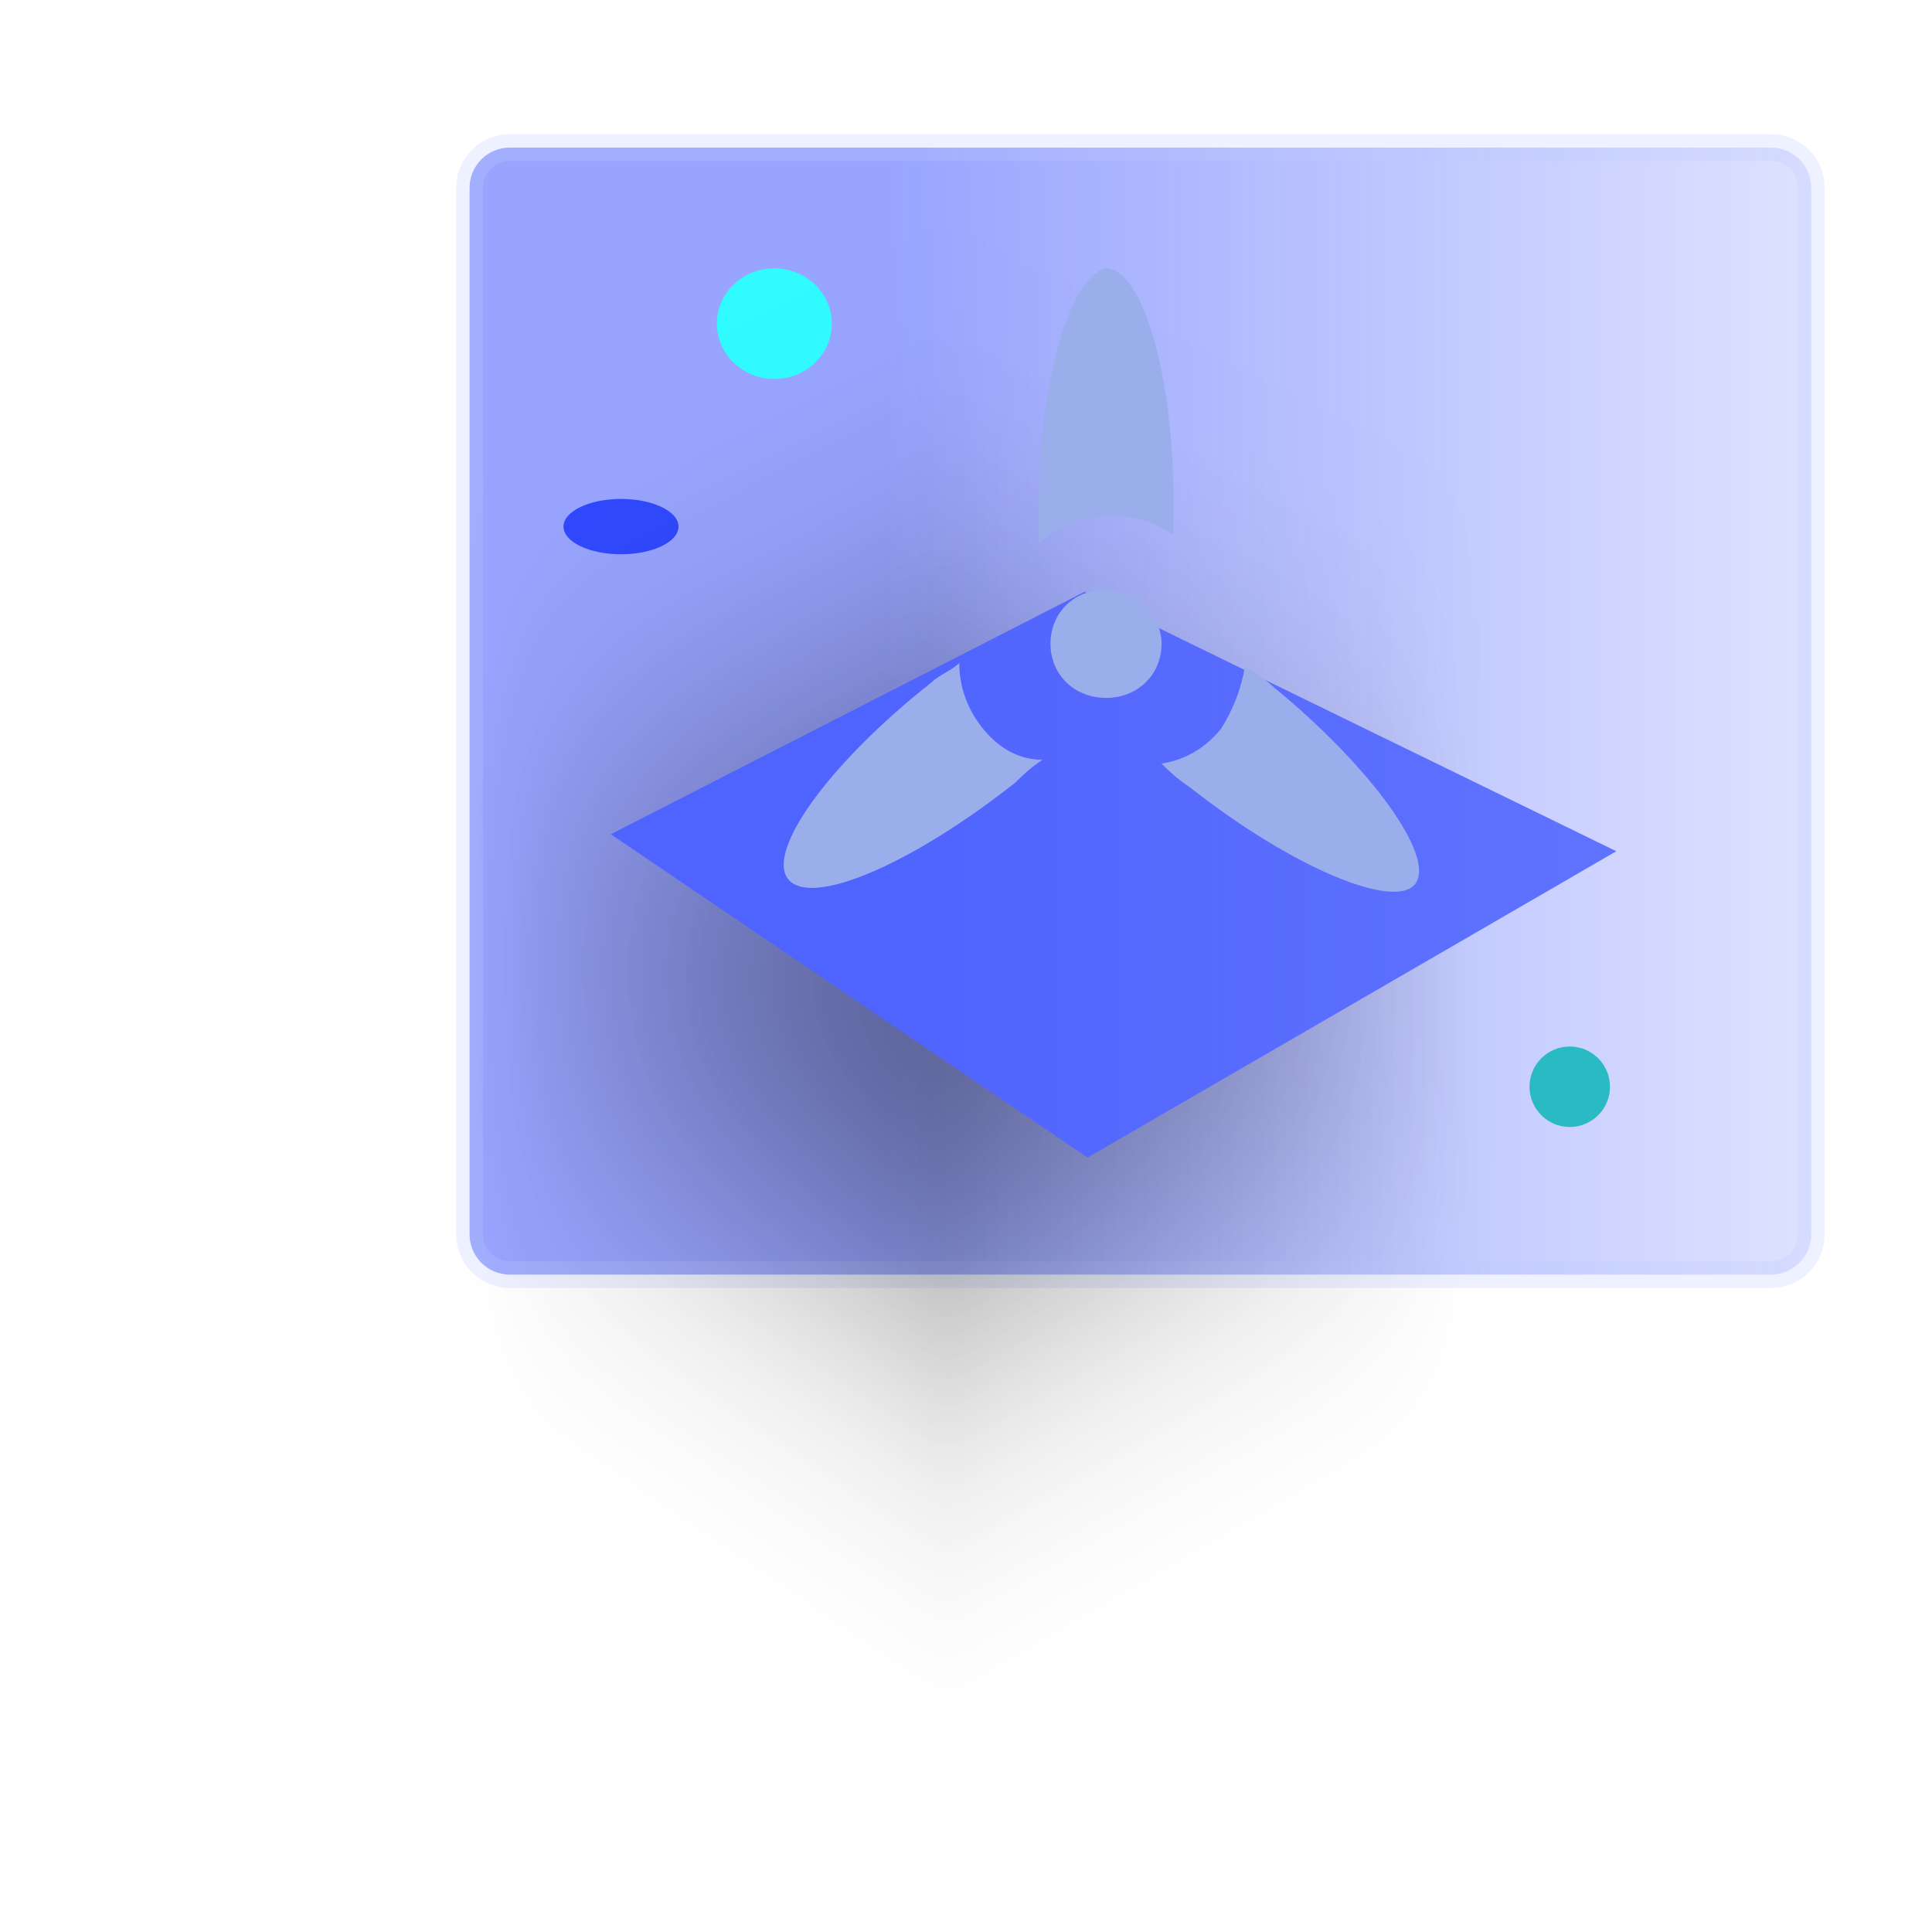
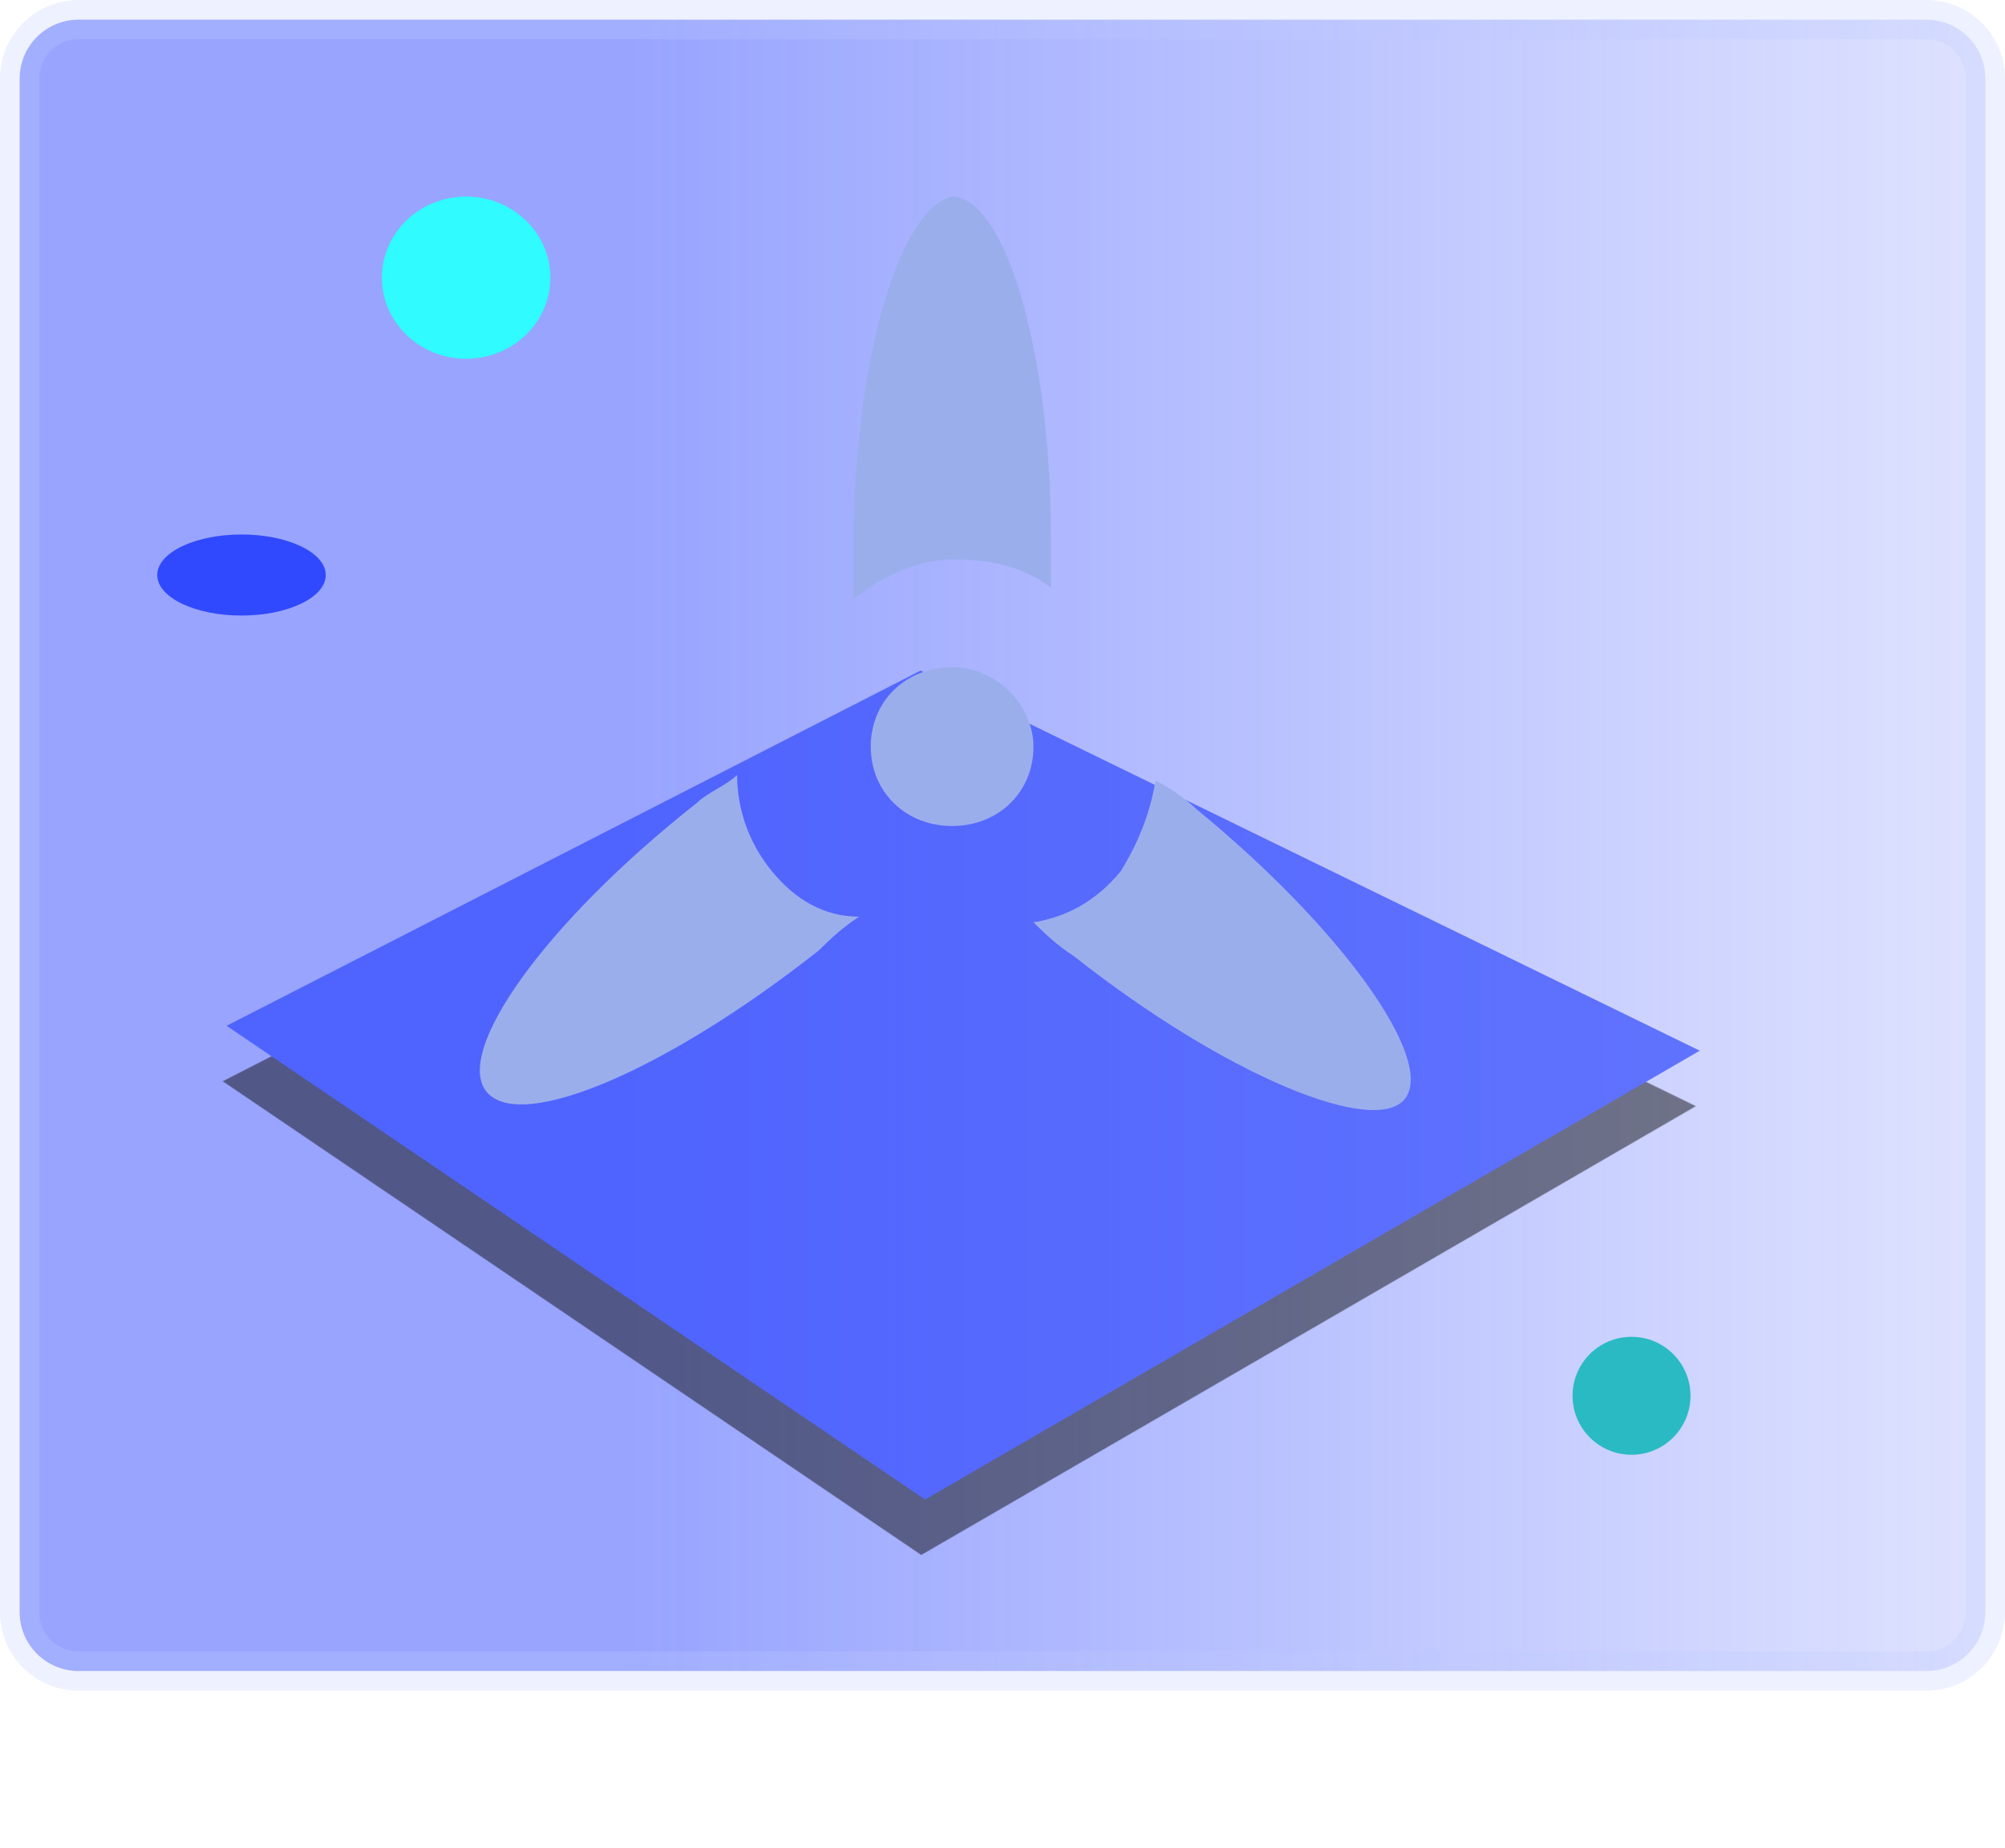
- <svg xmlns="http://www.w3.org/2000/svg" xmlns:xlink="http://www.w3.org/1999/xlink" width="72px" height="72px" viewBox="0 0 72 72" version="1.1">
+ <svg xmlns="http://www.w3.org/2000/svg" xmlns:xlink="http://www.w3.org/1999/xlink" width="51px" height="47px" viewBox="0 0 51 47" version="1.1">
  <defs>
    <linearGradient x1="104.05%" y1="100%" x2="30.878%" y2="100%" id="linearGradient-1">
      <stop stop-color="#3049FE" stop-opacity="0.14" offset="0%" />
      <stop stop-color="#3049FE" stop-opacity="0.498" offset="100%" />
    </linearGradient>
-     <polygon id="path-2" points="11.732 16.09 32.031 7.474 27.719 29.834 6.969 35.339" />
-     <filter x="-85.8%" y="-52.0%" width="271.6%" height="254.3%" filterUnits="objectBoundingBox" id="filter-3">
-       <feOffset dx="0" dy="7" in="SourceAlpha" result="shadowOffsetOuter1" />
-       <feGaussianBlur stdDeviation="6" in="shadowOffsetOuter1" result="shadowBlurOuter1" />
-       <feColorMatrix values="0 0 0 0 0   0 0 0 0 0   0 0 0 0 0  0 0 0 0.661 0" type="matrix" in="shadowBlurOuter1" />
+     <polygon id="path-2" points="16.732 21.09 37.031 12.474 32.719 34.834 11.969 40.339" />
+     <filter x="-2.0%" y="-1.8%" width="108.0%" height="107.2%" filterUnits="objectBoundingBox" id="filter-3">
+       <feOffset dx="1" dy="1" in="SourceAlpha" result="shadowOffsetOuter1" />
+       <feColorMatrix values="0 0 0 0 0   0 0 0 0 0   0 0 0 0 0  0 0 0 0.661 0" type="matrix" in="shadowOffsetOuter1" />
    </filter>
  </defs>
  <g id="主界面" stroke="none" stroke-width="1" fill="none" fill-rule="evenodd">
-     <g id="主界面菜单效果与图例展开" transform="translate(-1203, -64)">
+     <g id="主界面菜单效果与图例展开" transform="translate(-1220, -69)">
      <g id="编组-22" transform="translate(1220, 69)">
        <path d="M49,0.5 C49.414,0.5 49.789,0.668 50.061,0.939 C50.332,1.211 50.5,1.586 50.5,2 L50.5,2 L50.5,41 C50.5,41.414 50.332,41.789 50.061,42.061 C49.789,42.332 49.414,42.5 49,42.5 L49,42.5 L2,42.5 C1.586,42.5 1.211,42.332 0.939,42.061 C0.668,41.789 0.5,41.414 0.5,41 L0.5,41 L0.5,2 C0.5,1.586 0.668,1.211 0.939,0.939 C1.211,0.668 1.586,0.5 2,0.5 L2,0.5 Z" id="矩形备份-27" stroke-opacity="0.259" stroke="#C0C8FF" fill="url(#linearGradient-1)" />
-         <g id="编组-19备份" transform="translate(4, 5)">
-           <g id="编组-14">
-             <ellipse id="椭圆形" fill="#30FBFE" cx="7.857" cy="2.062" rx="2.143" ry="2.062" />
-             <ellipse id="椭圆形备份-5" fill="#3049FE" cx="2.143" cy="9.625" rx="2.143" ry="1.031" />
-           </g>
-           <circle id="椭圆形备份-6" fill="#2ABAC4" cx="37.5" cy="30.5" r="1.5" />
-           <g id="编组-15" transform="translate(1, 0)">
-             <g id="矩形" opacity="0.7" transform="translate(19.5, 21.40628) rotate(49) translate(-19.5, -21.40628) ">
-               <use fill="black" fill-opacity="1" filter="url(#filter-3)" xlink:href="#path-2" />
-               <use fill="#3049FE" fill-rule="evenodd" xlink:href="#path-2" />
-             </g>
-             <g id="编组" transform="translate(7.205861, 0)" fill="#9BAEEC" fill-rule="nonzero">
-               <path d="M14.526,9.951 L14.526,8.653 C14.526,3.894 13.343,0 12.013,0 C10.682,0.288 9.5,4.182 9.5,8.941 L9.5,10.239 C10.239,9.662 11.126,9.23 12.013,9.23 C12.9,9.23 13.787,9.374 14.526,9.951 L14.526,9.951 Z M18.222,15.575 C17.926,15.287 17.482,14.998 17.187,14.854 C17.039,15.719 16.743,16.44 16.3,17.161 C15.708,17.882 14.969,18.315 14.082,18.459 C14.378,18.748 14.674,19.036 15.117,19.324 C18.961,22.353 22.804,23.939 23.543,22.93 C24.283,21.92 21.917,18.603 18.222,15.575 Z M7.43,17.161 C6.839,16.44 6.543,15.575 6.543,14.71 C6.247,14.998 5.804,15.142 5.508,15.431 C1.665,18.459 -0.701,21.776 0.186,22.786 C1.073,23.795 4.769,22.209 8.613,19.18 C8.908,18.892 9.204,18.603 9.647,18.315 C8.76,18.315 8.021,17.882 7.43,17.161 L7.43,17.161 Z M12.013,11.97 C10.83,11.97 9.943,12.835 9.943,13.989 C9.943,15.142 10.83,16.008 12.013,16.008 C13.195,16.008 14.082,15.142 14.082,13.989 C14.082,12.979 13.195,11.97 12.013,11.97 L12.013,11.97 Z" id="形状" />
-             </g>
-           </g>
+         <g id="编组-14" transform="translate(4, 5)">
+           <ellipse id="椭圆形" fill="#30FBFE" cx="7.857" cy="2.062" rx="2.143" ry="2.062" />
+           <ellipse id="椭圆形备份-5" fill="#3049FE" cx="2.143" cy="9.625" rx="2.143" ry="1.031" />
+         </g>
+         <circle id="椭圆形备份-6" fill="#2ABAC4" cx="41.5" cy="35.5" r="1.5" />
+         <g id="矩形" opacity="0.7" transform="translate(24.5, 26.40628) rotate(49) translate(-24.5, -26.40628) ">
+           <use fill="black" fill-opacity="1" filter="url(#filter-3)" xlink:href="#path-2" />
+           <use fill="#3049FE" fill-rule="evenodd" xlink:href="#path-2" />
+         </g>
+         <g id="编组" transform="translate(12.20586, 5)" fill="#9BAEEC" fill-rule="nonzero">
+           <path d="M14.526,9.951 L14.526,8.653 C14.526,3.894 13.343,0 12.013,0 C10.682,0.288 9.5,4.182 9.5,8.941 L9.5,10.239 C10.239,9.662 11.126,9.23 12.013,9.23 C12.9,9.23 13.787,9.374 14.526,9.951 L14.526,9.951 Z M18.222,15.575 C17.926,15.287 17.482,14.998 17.187,14.854 C17.039,15.719 16.743,16.44 16.3,17.161 C15.708,17.882 14.969,18.315 14.082,18.459 C14.378,18.748 14.674,19.036 15.117,19.324 C18.961,22.353 22.804,23.939 23.543,22.93 C24.283,21.92 21.917,18.603 18.222,15.575 Z M7.43,17.161 C6.839,16.44 6.543,15.575 6.543,14.71 C6.247,14.998 5.804,15.142 5.508,15.431 C1.665,18.459 -0.701,21.776 0.186,22.786 C1.073,23.795 4.769,22.209 8.613,19.18 C8.908,18.892 9.204,18.603 9.647,18.315 C8.76,18.315 8.021,17.882 7.43,17.161 L7.43,17.161 Z M12.013,11.97 C10.83,11.97 9.943,12.835 9.943,13.989 C9.943,15.142 10.83,16.008 12.013,16.008 C13.195,16.008 14.082,15.142 14.082,13.989 C14.082,12.979 13.195,11.97 12.013,11.97 L12.013,11.97 Z" id="形状" />
        </g>
      </g>
    </g>
  </g>
</svg>
